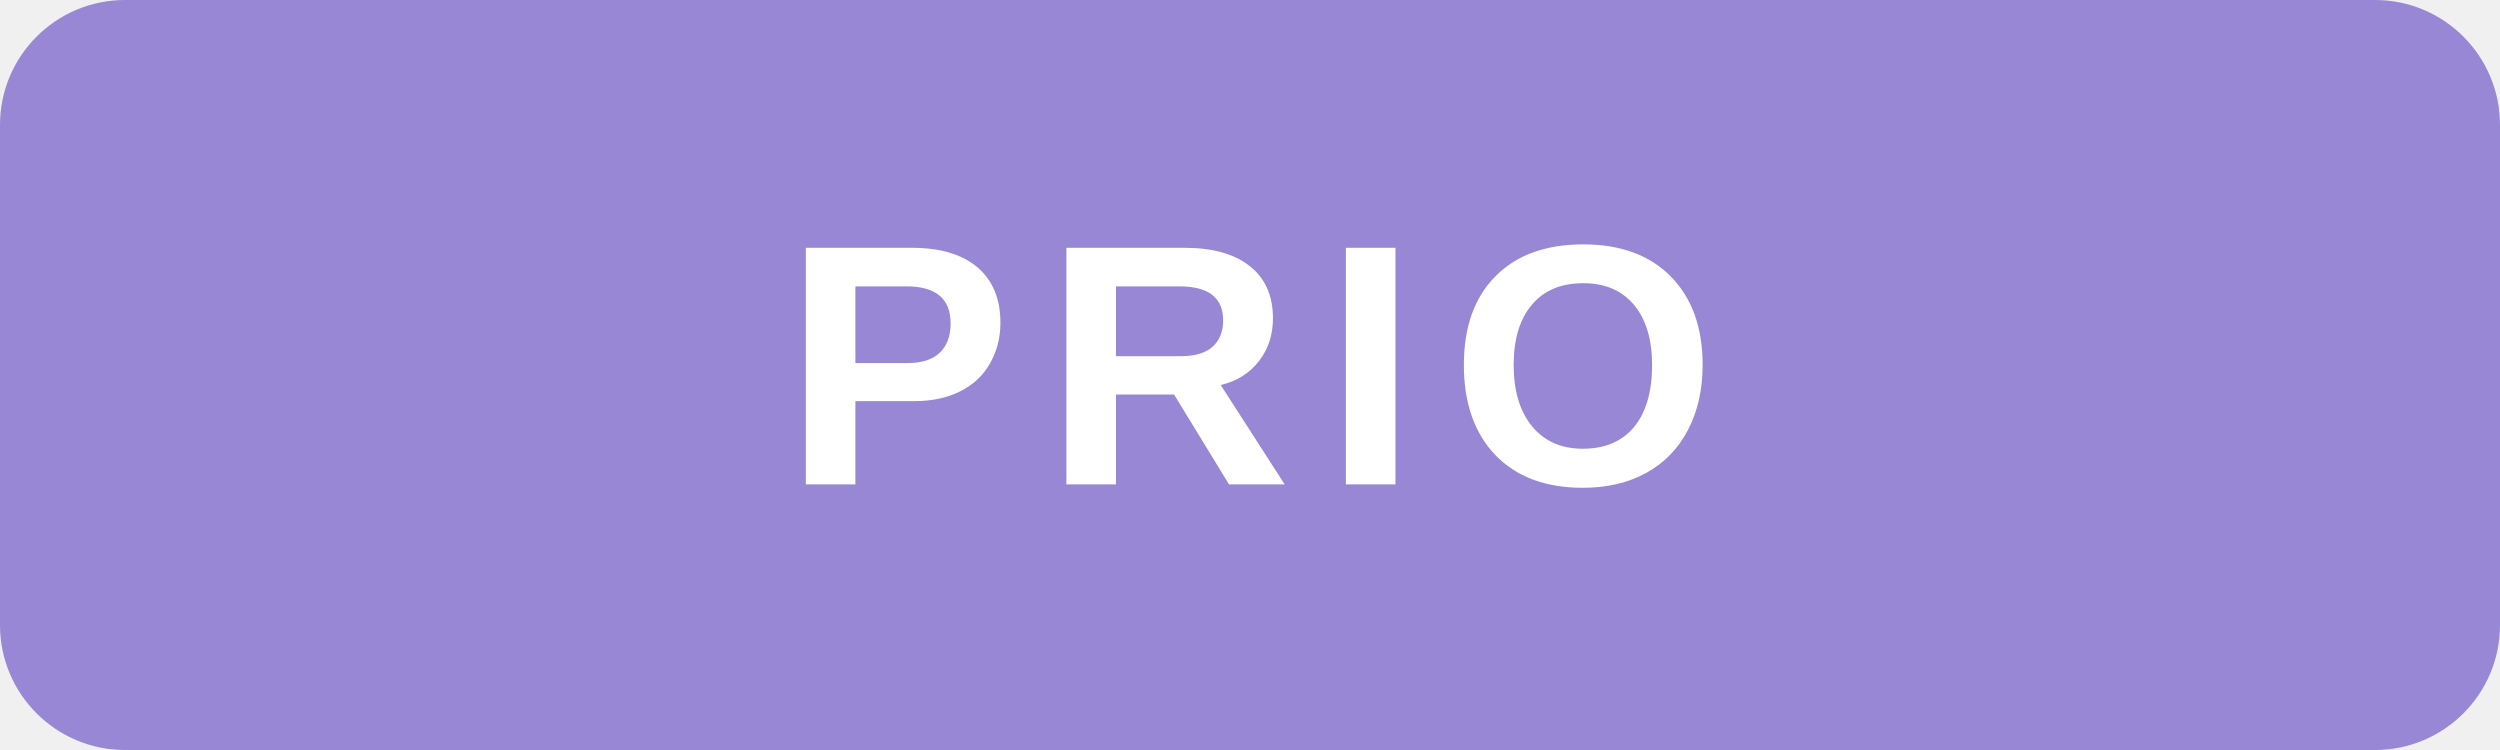
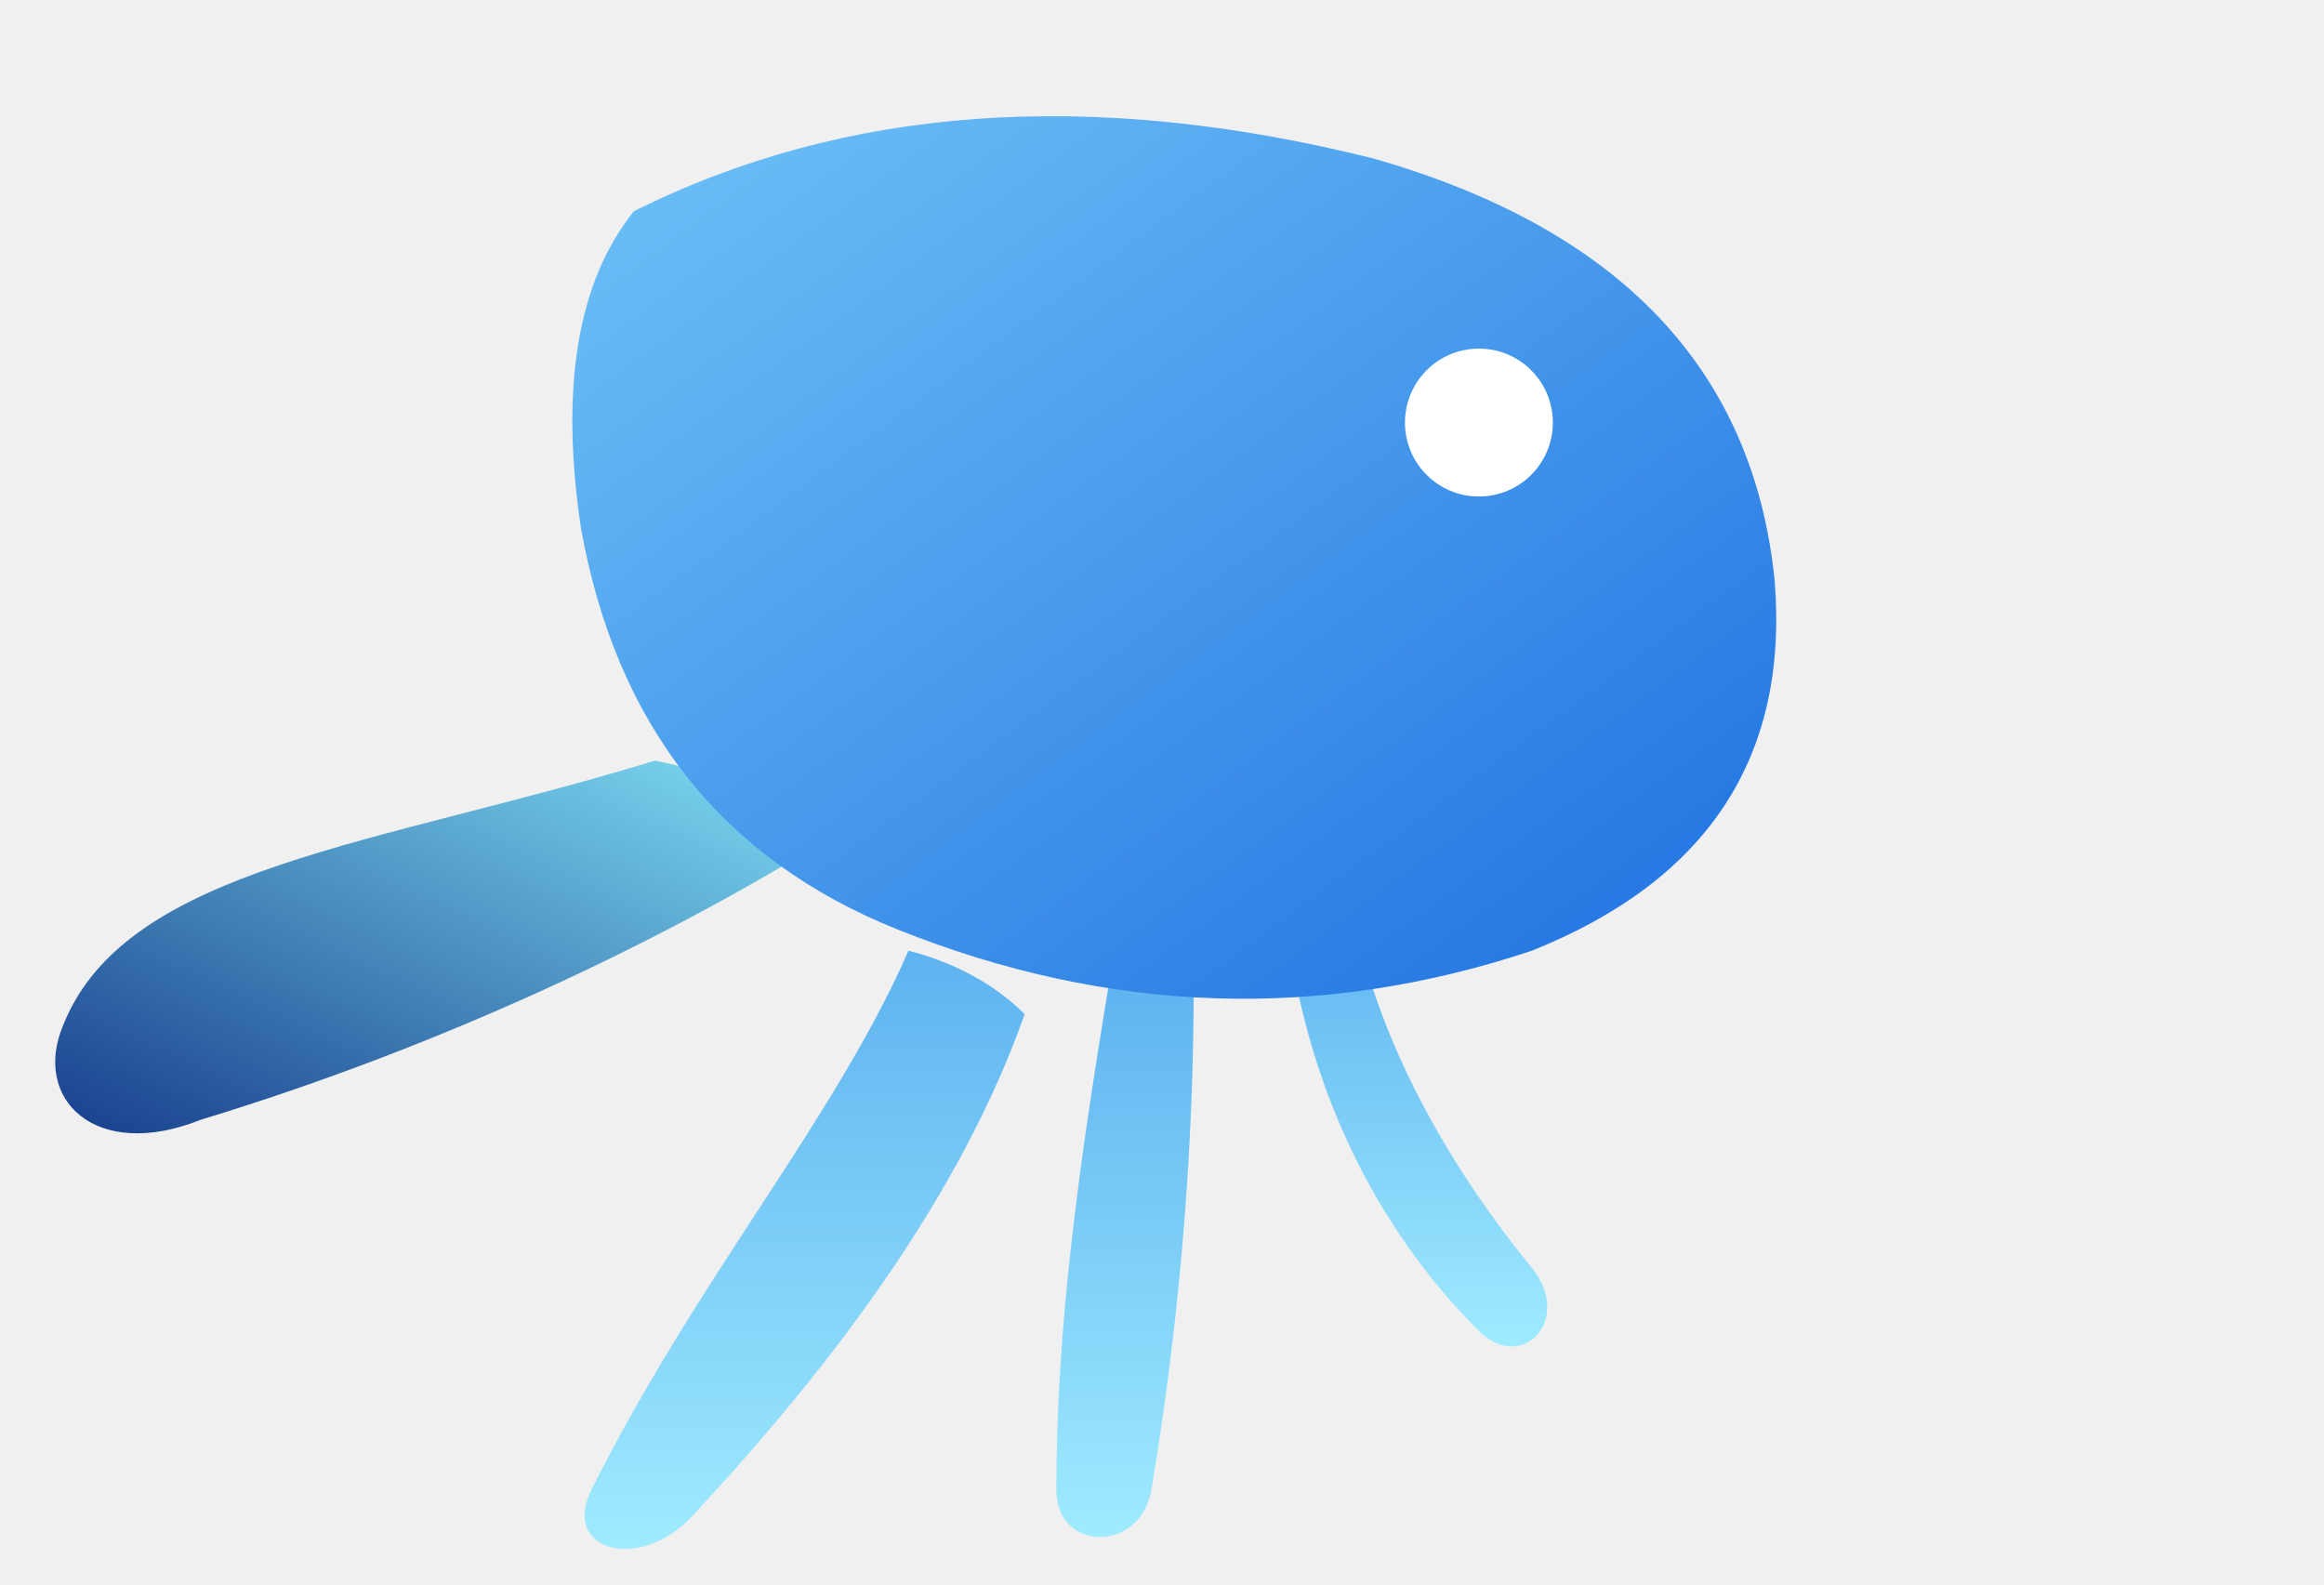
- <svg xmlns="http://www.w3.org/2000/svg" viewBox="0 0 160 48" width="160" height="48" role="img" aria-label="PRIO">
-   <rect width="160" height="48" rx="8" fill="#9787d4" />
-   <text x="80" y="31" text-anchor="middle" font-family="Arial, Helvetica, sans-serif" font-size="22" font-weight="700" fill="#ffffff" letter-spacing="2">PRIO</text>
+ <svg xmlns="http://www.w3.org/2000/svg" viewBox="0 0 220 150" width="220" height="150" role="img" aria-label="PRIO">
+   <defs>
+     <linearGradient id="headGrad" x1="0%" y1="0%" x2="100%" y2="100%">
+       <stop offset="0%" stop-color="#6FC3F7" />
+       <stop offset="100%" stop-color="#1D6FE0" />
+     </linearGradient>
+     <linearGradient id="armGrad" x1="100%" y1="0%" x2="0%" y2="100%">
+       <stop offset="0%" stop-color="#7FE0F5" />
+       <stop offset="100%" stop-color="#173E8C" />
+     </linearGradient>
+     <linearGradient id="tentGrad" x1="0%" y1="0%" x2="0%" y2="100%">
+       <stop offset="0%" stop-color="#5EB3F0" />
+       <stop offset="100%" stop-color="#9FEBFF" />
+     </linearGradient>
+   </defs>
+   <path d="M62,72 C36,80 12,82 6,97 C3,104 9,110 19,106 C42,99 63,89 79,79 C73,75 67,73 62,72 Z" fill="url(#armGrad)" />
+   <path d="M86,90 C79,106 66,121 56,141 C53,147 61,149 66,143 C79,129 91,113 97,96 C94,93 90,91 86,90 Z" fill="url(#tentGrad)" />
+   <path d="M105,93 C102,111 100,126 100,141 C100,147 108,147 109,141 C112,123 113,107 113,93 C110,92 108,92 105,93 Z" fill="url(#tentGrad)" />
+   <path d="M122,89 C124,103 130,116 140,126 C144,130 149,125 145,120 C136,109 130,97 128,86 C126,87 124,88 122,89 Z" fill="url(#tentGrad)" />
+   <path d="M60,20 Q90,5 130,15 Q165,25 168,55 Q170,80 145,90 Q115,100 85,88 Q60,78 55,50 Q52,30 60,20 Z" fill="url(#headGrad)" />
+   <circle cx="140" cy="40" r="7" fill="#ffffff" />
</svg>
